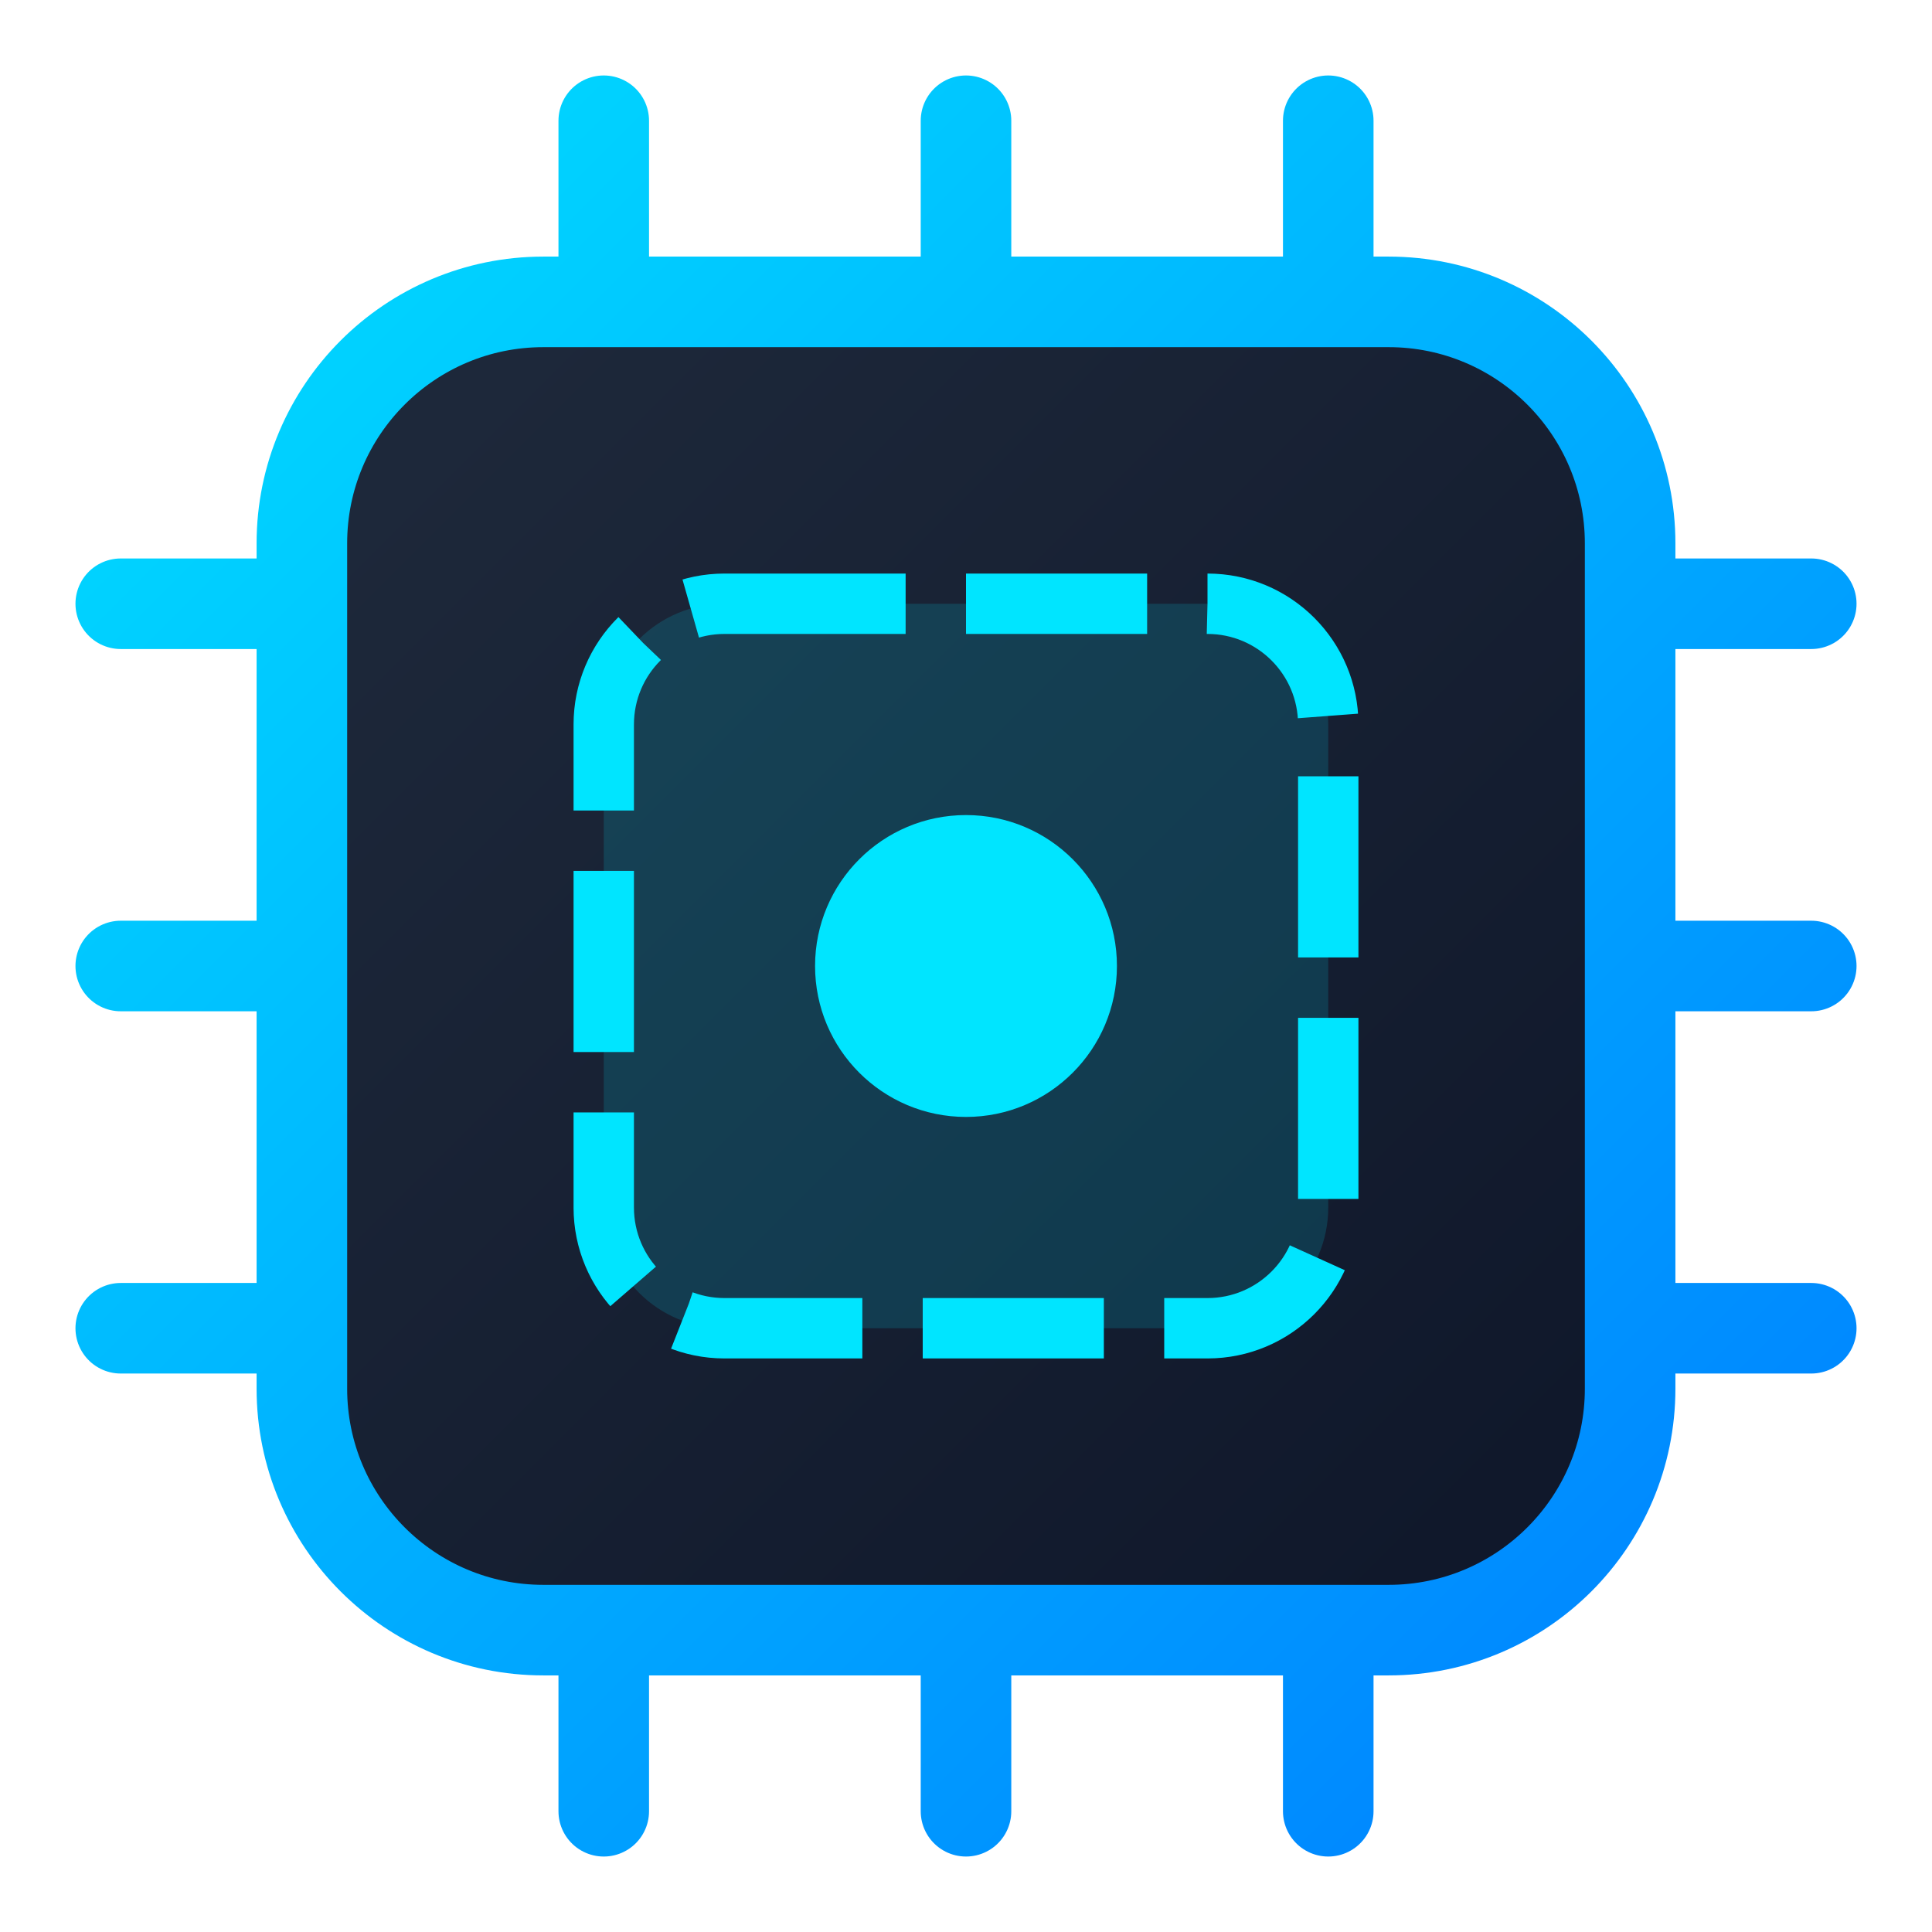
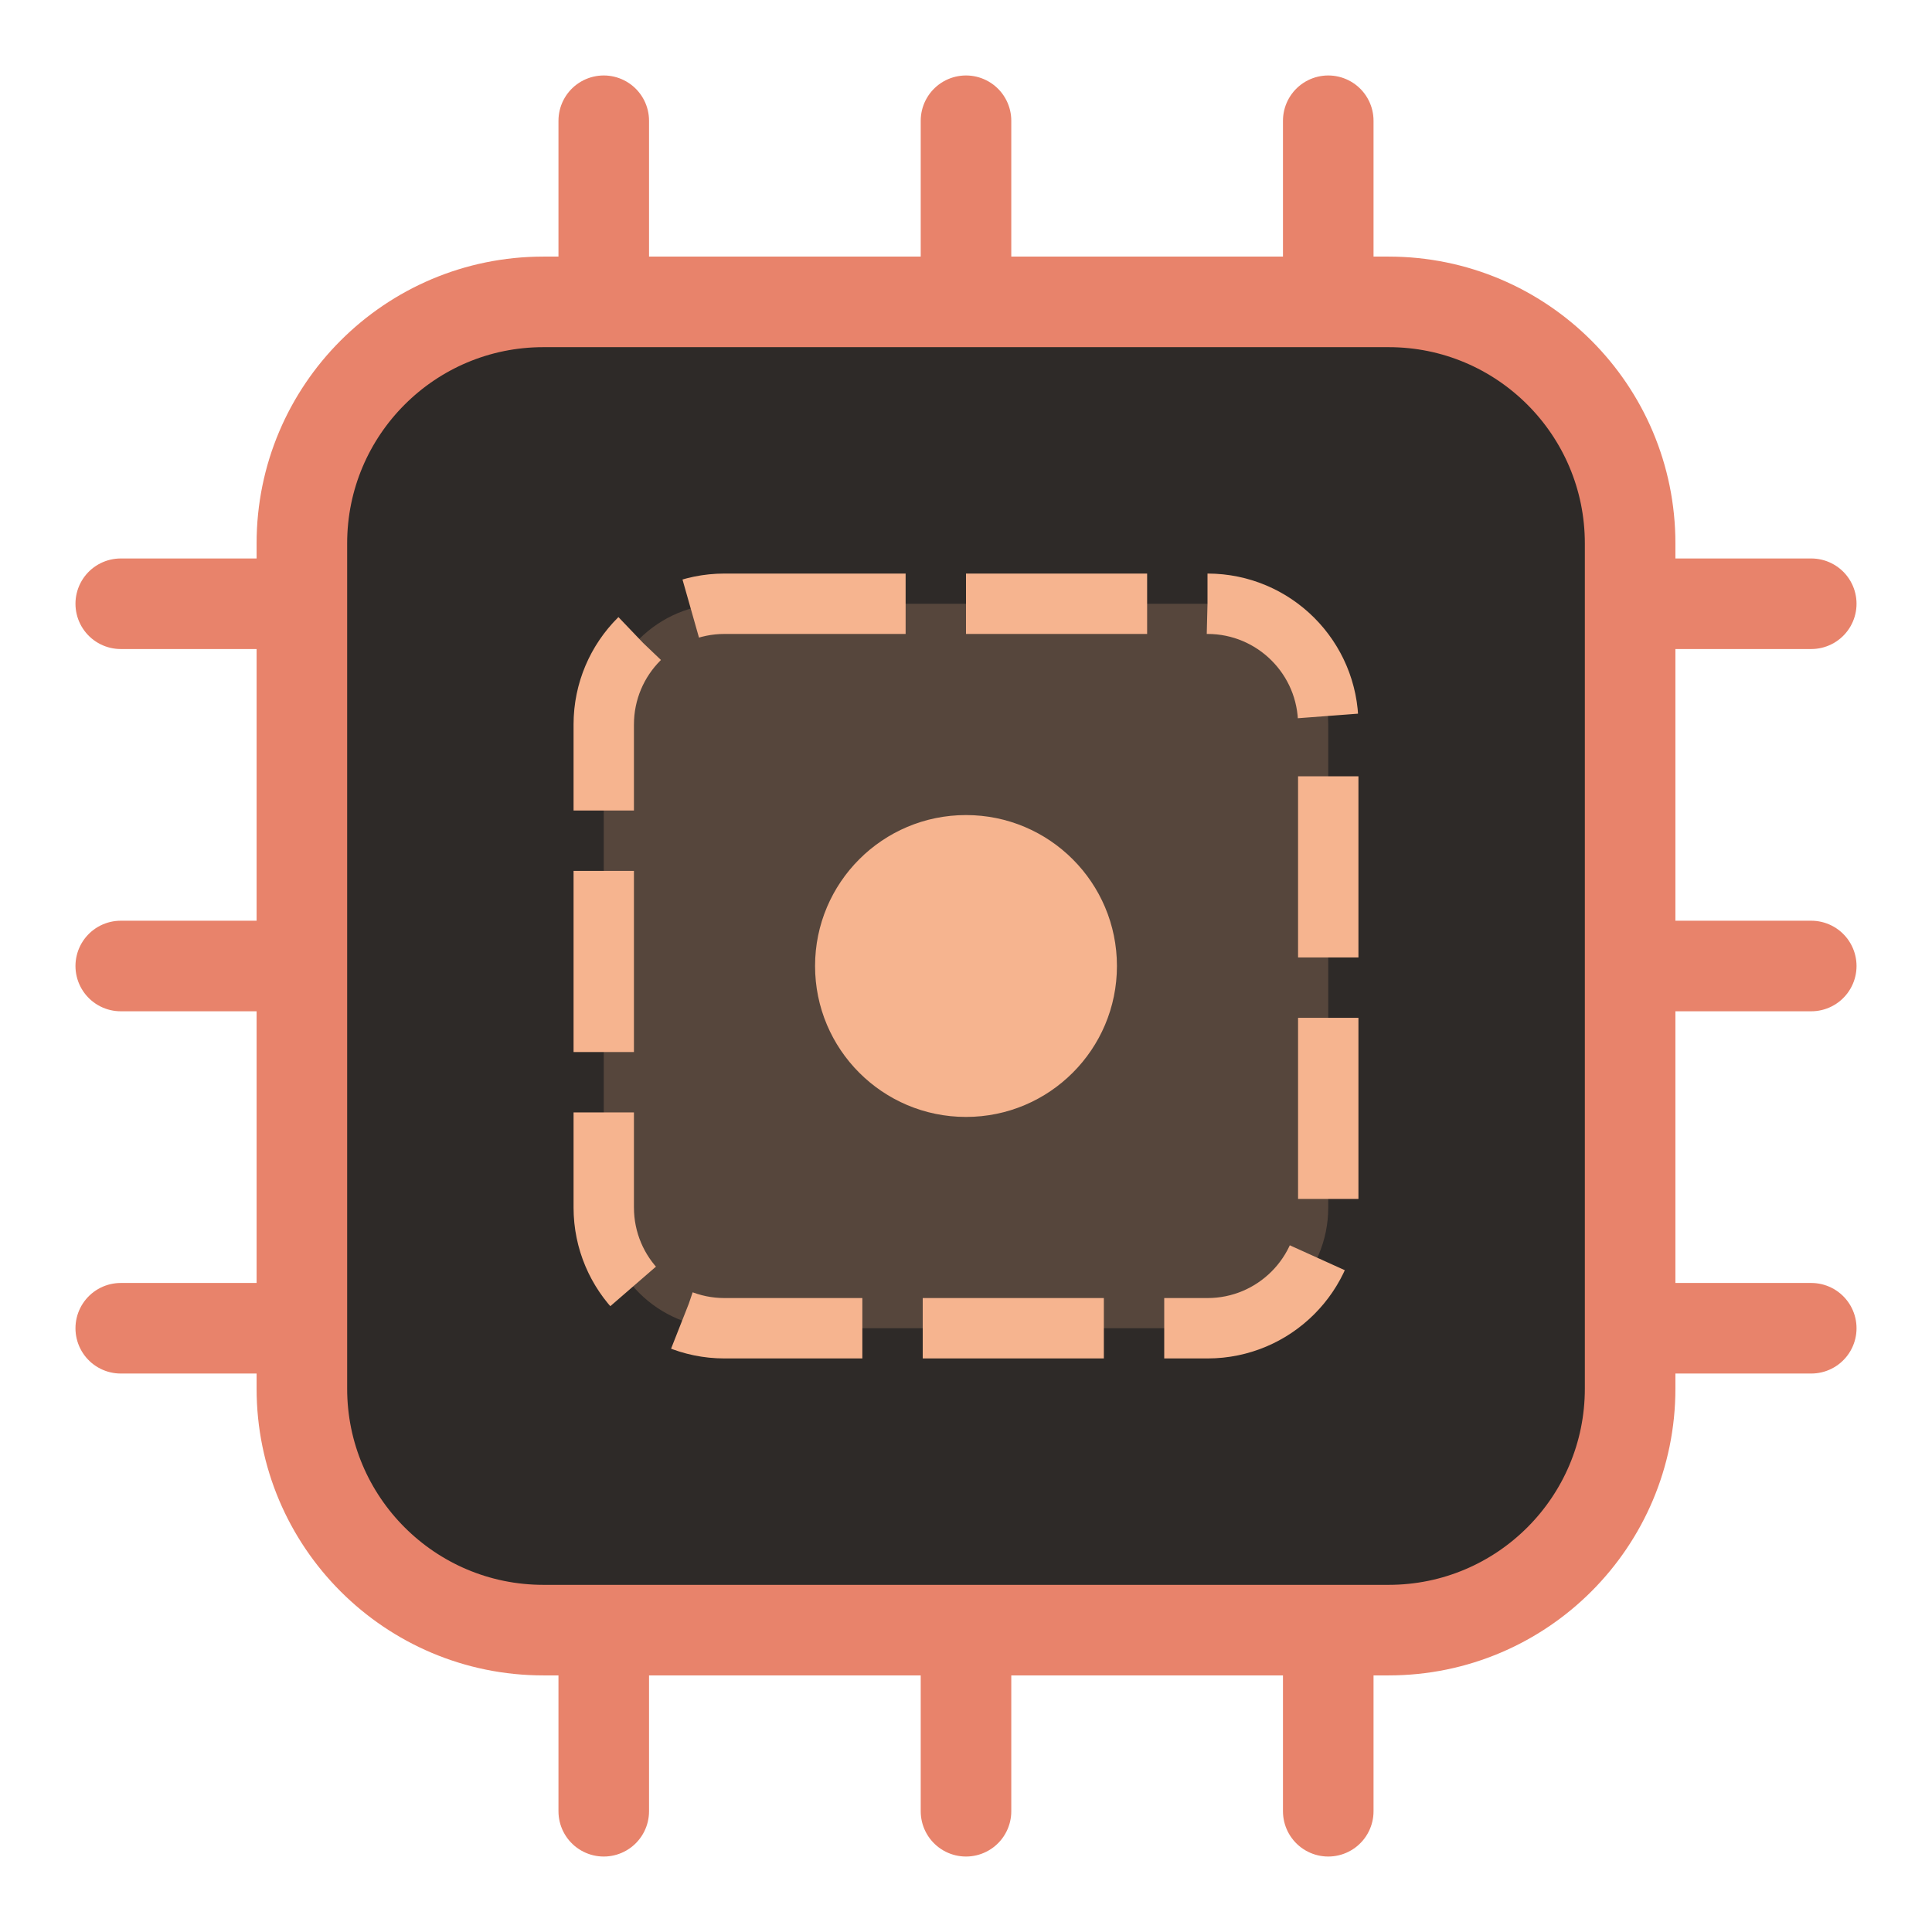
<svg xmlns="http://www.w3.org/2000/svg" viewBox="0 0 32 32" fill="none">
-   <defs>
-     <linearGradient id="pinslimGrad" x1="0" y1="0" x2="32" y2="32" gradientUnits="userSpaceOnUse">
-       <stop stop-color="#00E5FF" />
-       <stop offset="1" stop-color="#0077FF" />
-     </linearGradient>
-     <linearGradient id="pinslimChip" x1="6" y1="6" x2="26" y2="26" gradientUnits="userSpaceOnUse">
-       <stop stop-color="#1E293B" />
-       <stop offset="1" stop-color="#0F172A" />
-     </linearGradient>
-   </defs>
-   <path d="M10 2V6M16 2V6M22 2V6" stroke="url(#pinslimGrad)" stroke-width="1.5" stroke-linecap="round" />
-   <path d="M10 26V30M16 26V30M22 26V30" stroke="url(#pinslimGrad)" stroke-width="1.5" stroke-linecap="round" />
-   <path d="M2 10H6M2 16H6M2 22H6" stroke="url(#pinslimGrad)" stroke-width="1.5" stroke-linecap="round" />
-   <path d="M26 10H30M26 16H30M26 22H30" stroke="url(#pinslimGrad)" stroke-width="1.5" stroke-linecap="round" />
-   <rect x="5" y="5" width="22" height="22" rx="4" fill="url(#pinslimChip)" stroke="url(#pinslimGrad)" stroke-width="1.5" />
-   <rect x="10" y="10" width="12" height="12" rx="2" fill="#00E5FF" fill-opacity="0.15" stroke="#00E5FF" stroke-width="1" stroke-dasharray="3 1" />
-   <circle cx="16" cy="16" r="2.5" fill="#00E5FF" />
+   <g stroke="#E8836B" stroke-width="1.5" stroke-linecap="round">
+     <path d="M10 2V6M16 2V6M22 2V6" />
+     <path d="M10 26V30M16 26V30M22 26V30" />
+     <path d="M2 10H6M2 16H6M2 22H6" />
+     <path d="M26 10H30M26 16H30M26 22H30" />
+   </g>
+   <rect x="5" y="5" width="22" height="22" rx="4" fill="#2E2A28" stroke="#E8836B" stroke-width="1.5" />
+   <rect x="10" y="10" width="12" height="12" rx="2" fill="#F6B48F" fill-opacity="0.2" stroke="#F6B48F" stroke-width="1" stroke-dasharray="3 1" />
+   <circle cx="16" cy="16" r="2.5" fill="#F6B48F" />
</svg>
